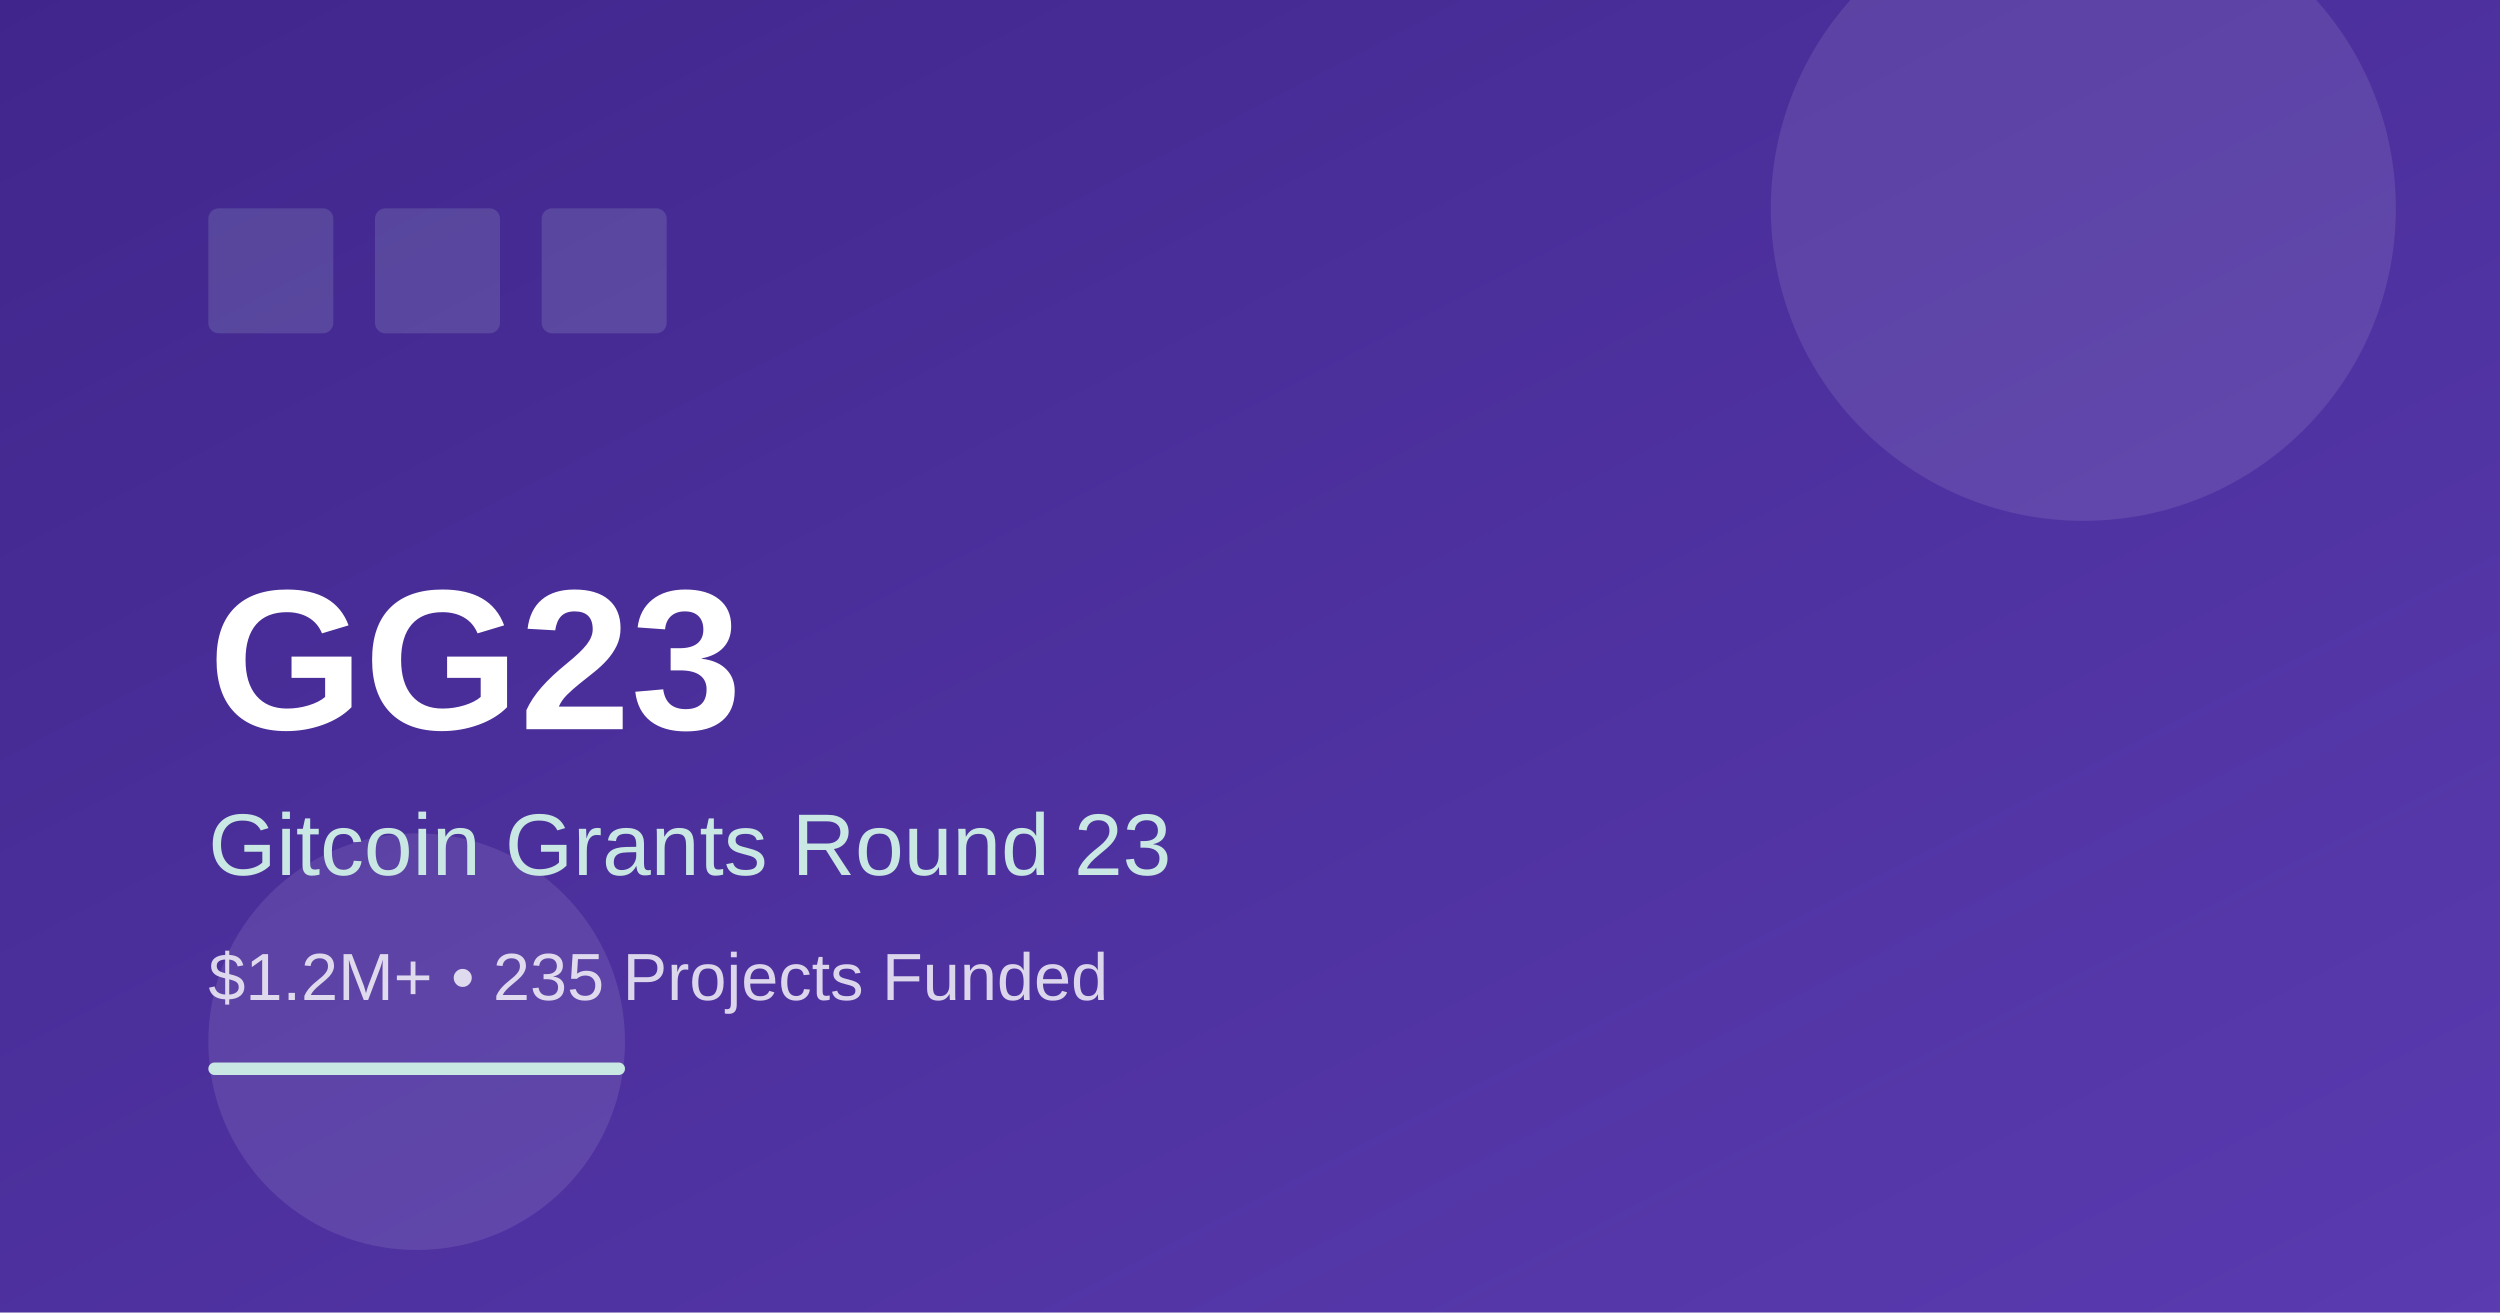
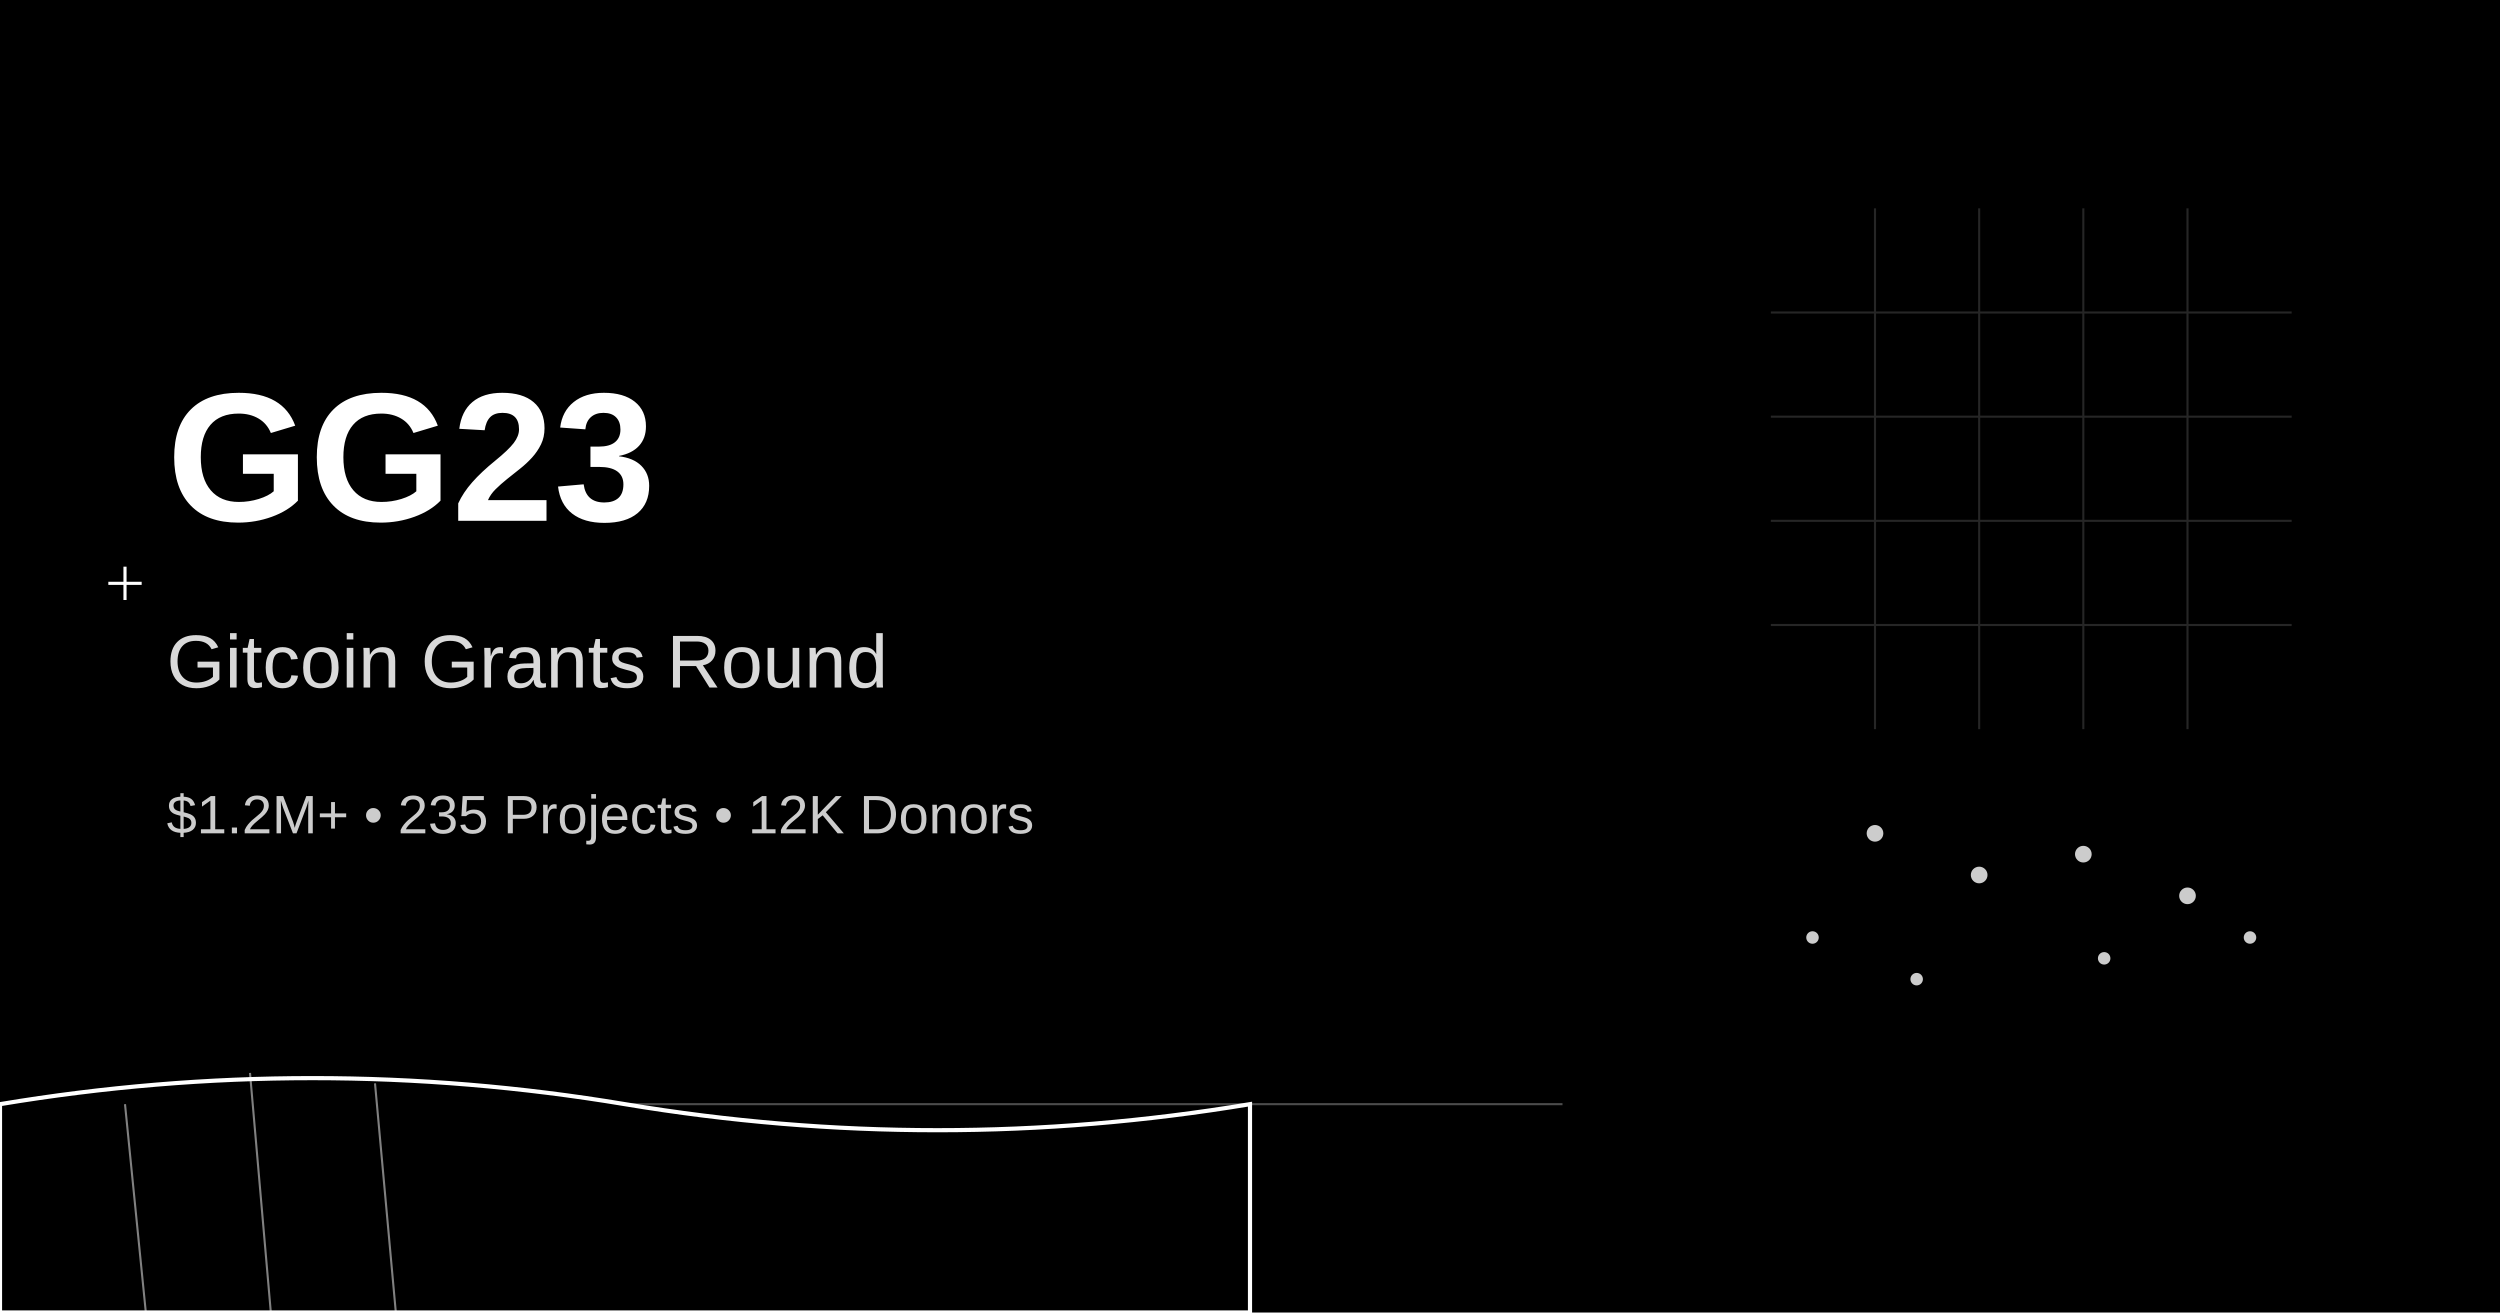
<svg xmlns="http://www.w3.org/2000/svg" width="1200" height="630" viewBox="0 0 1200 630">
-   <defs>
-     <linearGradient id="gg23-bg" x1="0%" y1="0%" x2="100%" y2="100%">
-       <stop offset="0%" style="stop-color:#40268C" />
-       <stop offset="100%" style="stop-color:#5a3bb0" />
-     </linearGradient>
-   </defs>
-   <rect width="1200" height="630" fill="url(#gg23-bg)" />
-   <circle cx="1000" cy="100" r="150" fill="white" opacity="0.1" />
-   <circle cx="200" cy="500" r="100" fill="white" opacity="0.1" />
+   <rect width="1200" height="630" fill="#000000" />
  <g opacity="0.15">
-     <rect x="100" y="100" width="60" height="60" fill="#c9e8e3" rx="5" />
-     <rect x="180" y="100" width="60" height="60" fill="#c9e8e3" rx="5" />
-     <rect x="260" y="100" width="60" height="60" fill="#c9e8e3" rx="5" />
+     <line x1="850" y1="150" x2="1100" y2="150" stroke="#FFFFFF" stroke-width="1" />
+     <line x1="850" y1="200" x2="1100" y2="200" stroke="#FFFFFF" stroke-width="1" />
+     <line x1="850" y1="250" x2="1100" y2="250" stroke="#FFFFFF" stroke-width="1" />
+     <line x1="850" y1="300" x2="1100" y2="300" stroke="#FFFFFF" stroke-width="1" />
+     <line x1="900" y1="100" x2="900" y2="350" stroke="#FFFFFF" stroke-width="1" />
+     <line x1="950" y1="100" x2="950" y2="350" stroke="#FFFFFF" stroke-width="1" />
+     <line x1="1000" y1="100" x2="1000" y2="350" stroke="#FFFFFF" stroke-width="1" />
+     <line x1="1050" y1="100" x2="1050" y2="350" stroke="#FFFFFF" stroke-width="1" />
  </g>
-   <text x="100" y="350" font-family="Arial, sans-serif" font-size="96" font-weight="bold" fill="white">GG23</text>
-   <text x="100" y="420" font-family="Arial, sans-serif" font-size="42" fill="#c9e8e3" font-weight="500">Gitcoin Grants Round 23</text>
-   <text x="100" y="480" font-family="Arial, sans-serif" font-size="32" fill="white" opacity="0.8">$1.2M+ • 235 Projects Funded</text>
-   <rect x="100" y="510" width="200" height="6" fill="#c9e8e3" rx="3" />
+   <g opacity="0.8">
+     <circle cx="900" cy="400" r="4" fill="#FFFFFF" />
+     <circle cx="950" cy="420" r="4" fill="#FFFFFF" />
+     <circle cx="1000" cy="410" r="4" fill="#FFFFFF" />
+     <circle cx="1050" cy="430" r="4" fill="#FFFFFF" />
+     <circle cx="870" cy="450" r="3" fill="#FFFFFF" />
+     <circle cx="1080" cy="450" r="3" fill="#FFFFFF" />
+     <circle cx="920" cy="470" r="3" fill="#FFFFFF" />
+     <circle cx="1010" cy="460" r="3" fill="#FFFFFF" />
+   </g>
+   <line x1="0" y1="530" x2="750" y2="530" stroke="#FFFFFF" stroke-width="1" opacity="0.3" />
+   <path d="M 0 530 Q 150 505 300 530 T 600 530 L 600 630 L 0 630 Z" fill="#000000" stroke="#FFFFFF" stroke-width="2" />
+   <g opacity="0.5">
+     <line x1="60" y1="530" x2="70" y2="630" stroke="#FFFFFF" stroke-width="1" />
+     <line x1="120" y1="515" x2="130" y2="630" stroke="#FFFFFF" stroke-width="1" />
+     <line x1="180" y1="520" x2="190" y2="630" stroke="#FFFFFF" stroke-width="1" />
+   </g>
+   <text x="80" y="250" font-family="Arial, sans-serif" font-size="88" font-weight="bold" fill="#FFFFFF">GG23</text>
+   <text x="80" y="330" font-family="Arial, sans-serif" font-size="36" font-weight="500" fill="#FFFFFF" opacity="0.85">Gitcoin Grants Round</text>
+   <text x="80" y="400" font-family="Arial, sans-serif" font-size="26" fill="#FFFFFF" opacity="0.8">$1.2M+ • 235 Projects • 12K Donors</text>
+   <g transform="translate(60, 280)">
+     <line x1="0" y1="-8" x2="0" y2="8" stroke="#FFFFFF" stroke-width="1.5" />
+     <line x1="-8" y1="0" x2="8" y2="0" stroke="#FFFFFF" stroke-width="1.5" />
+   </g>
</svg>
